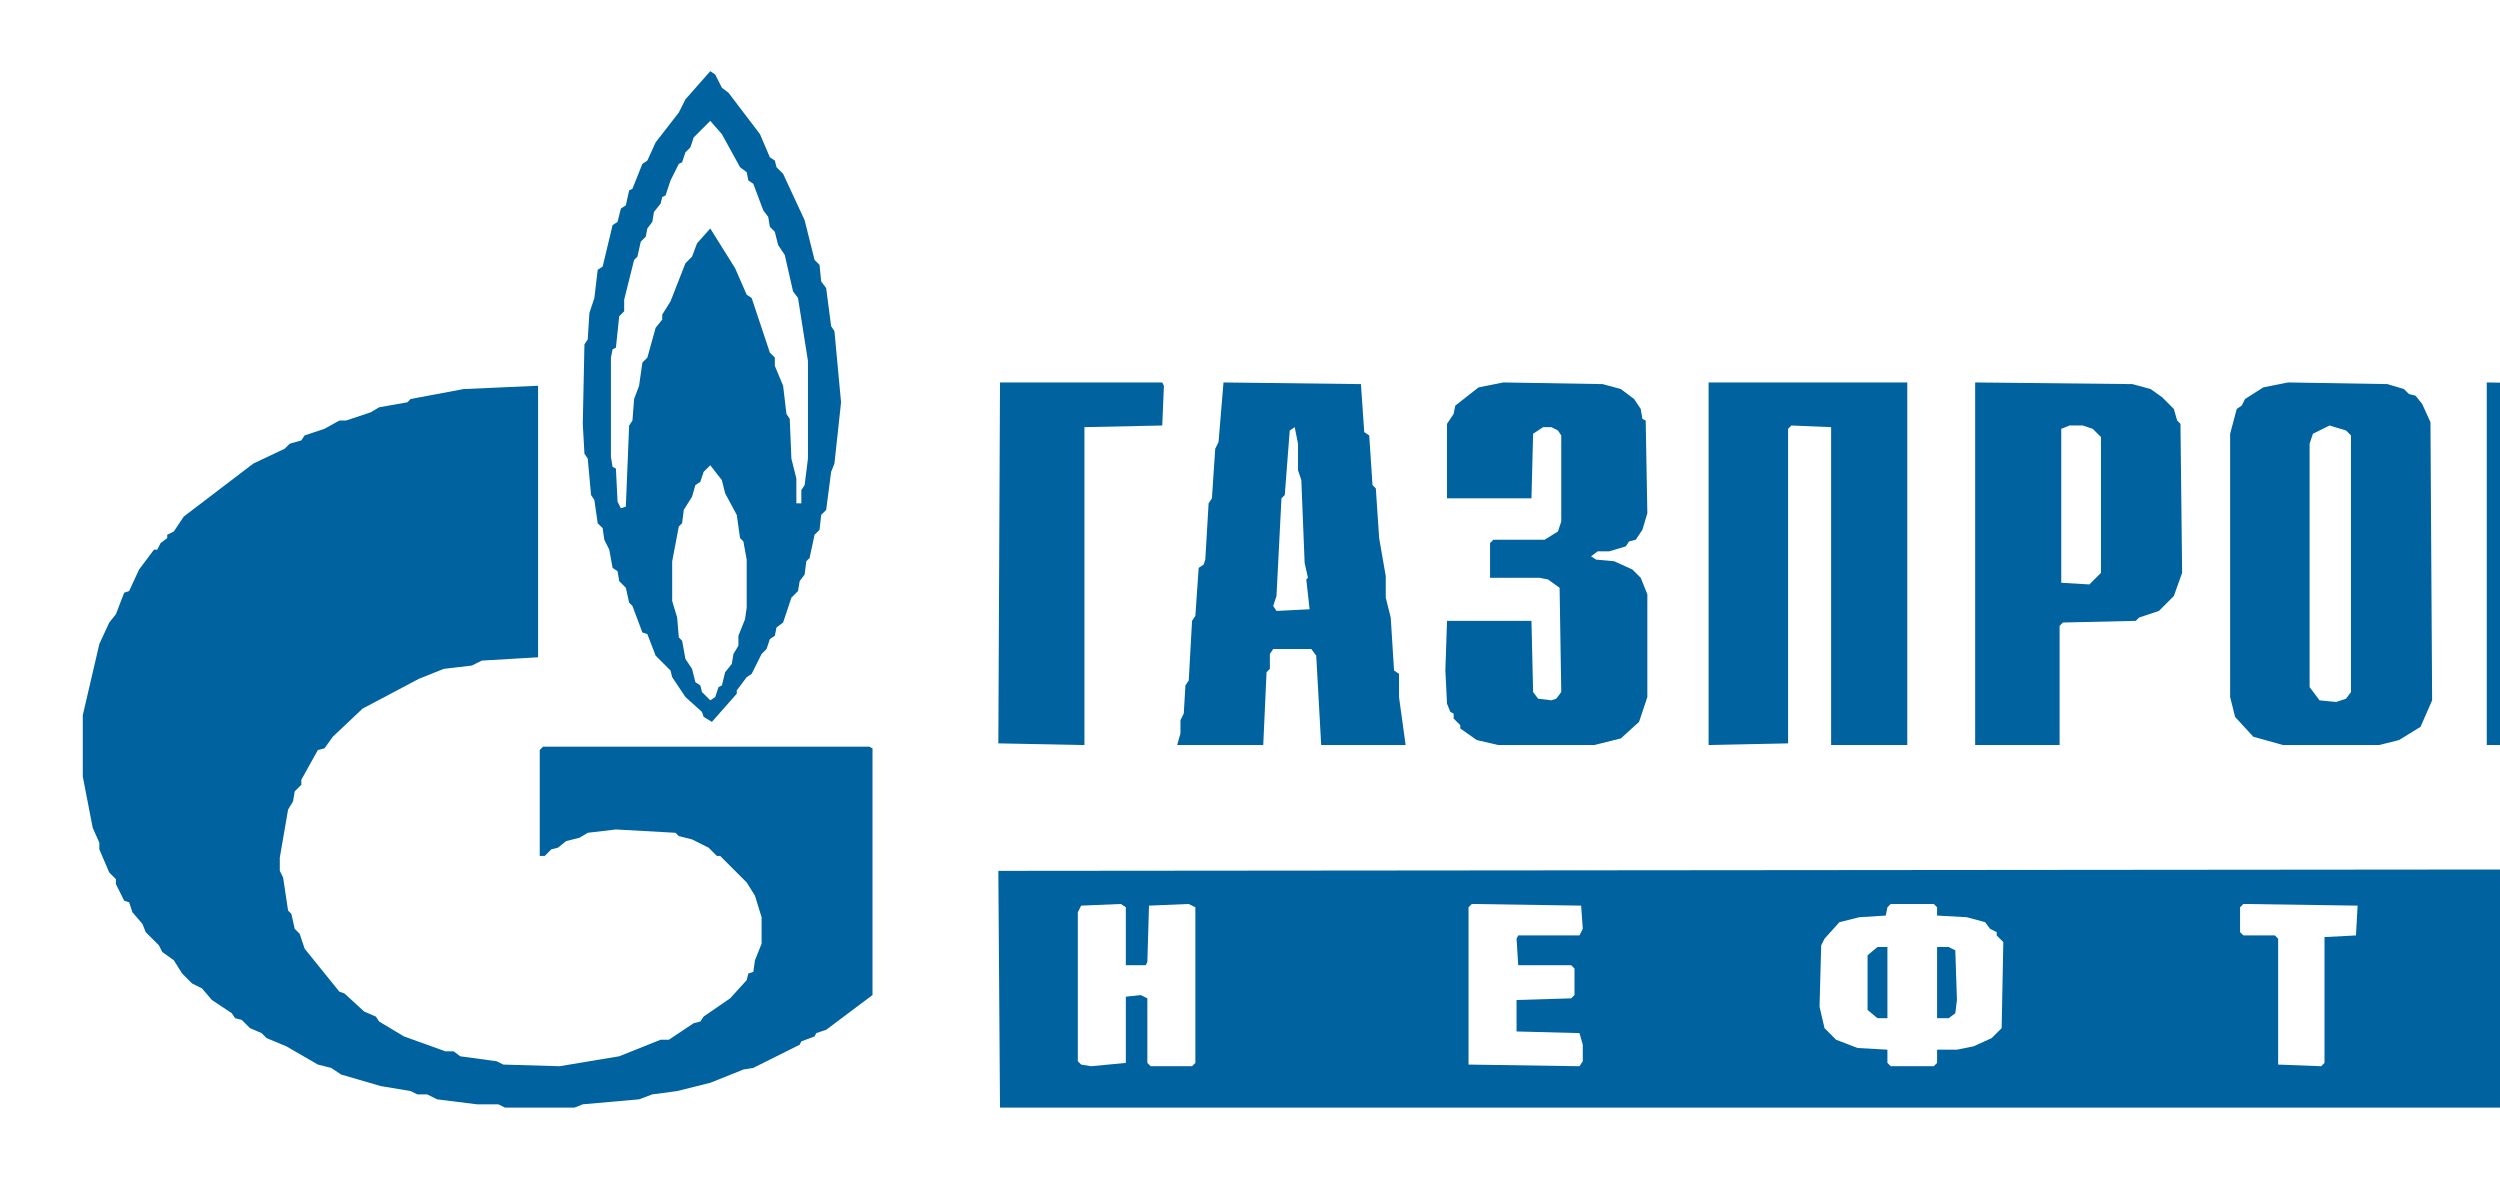
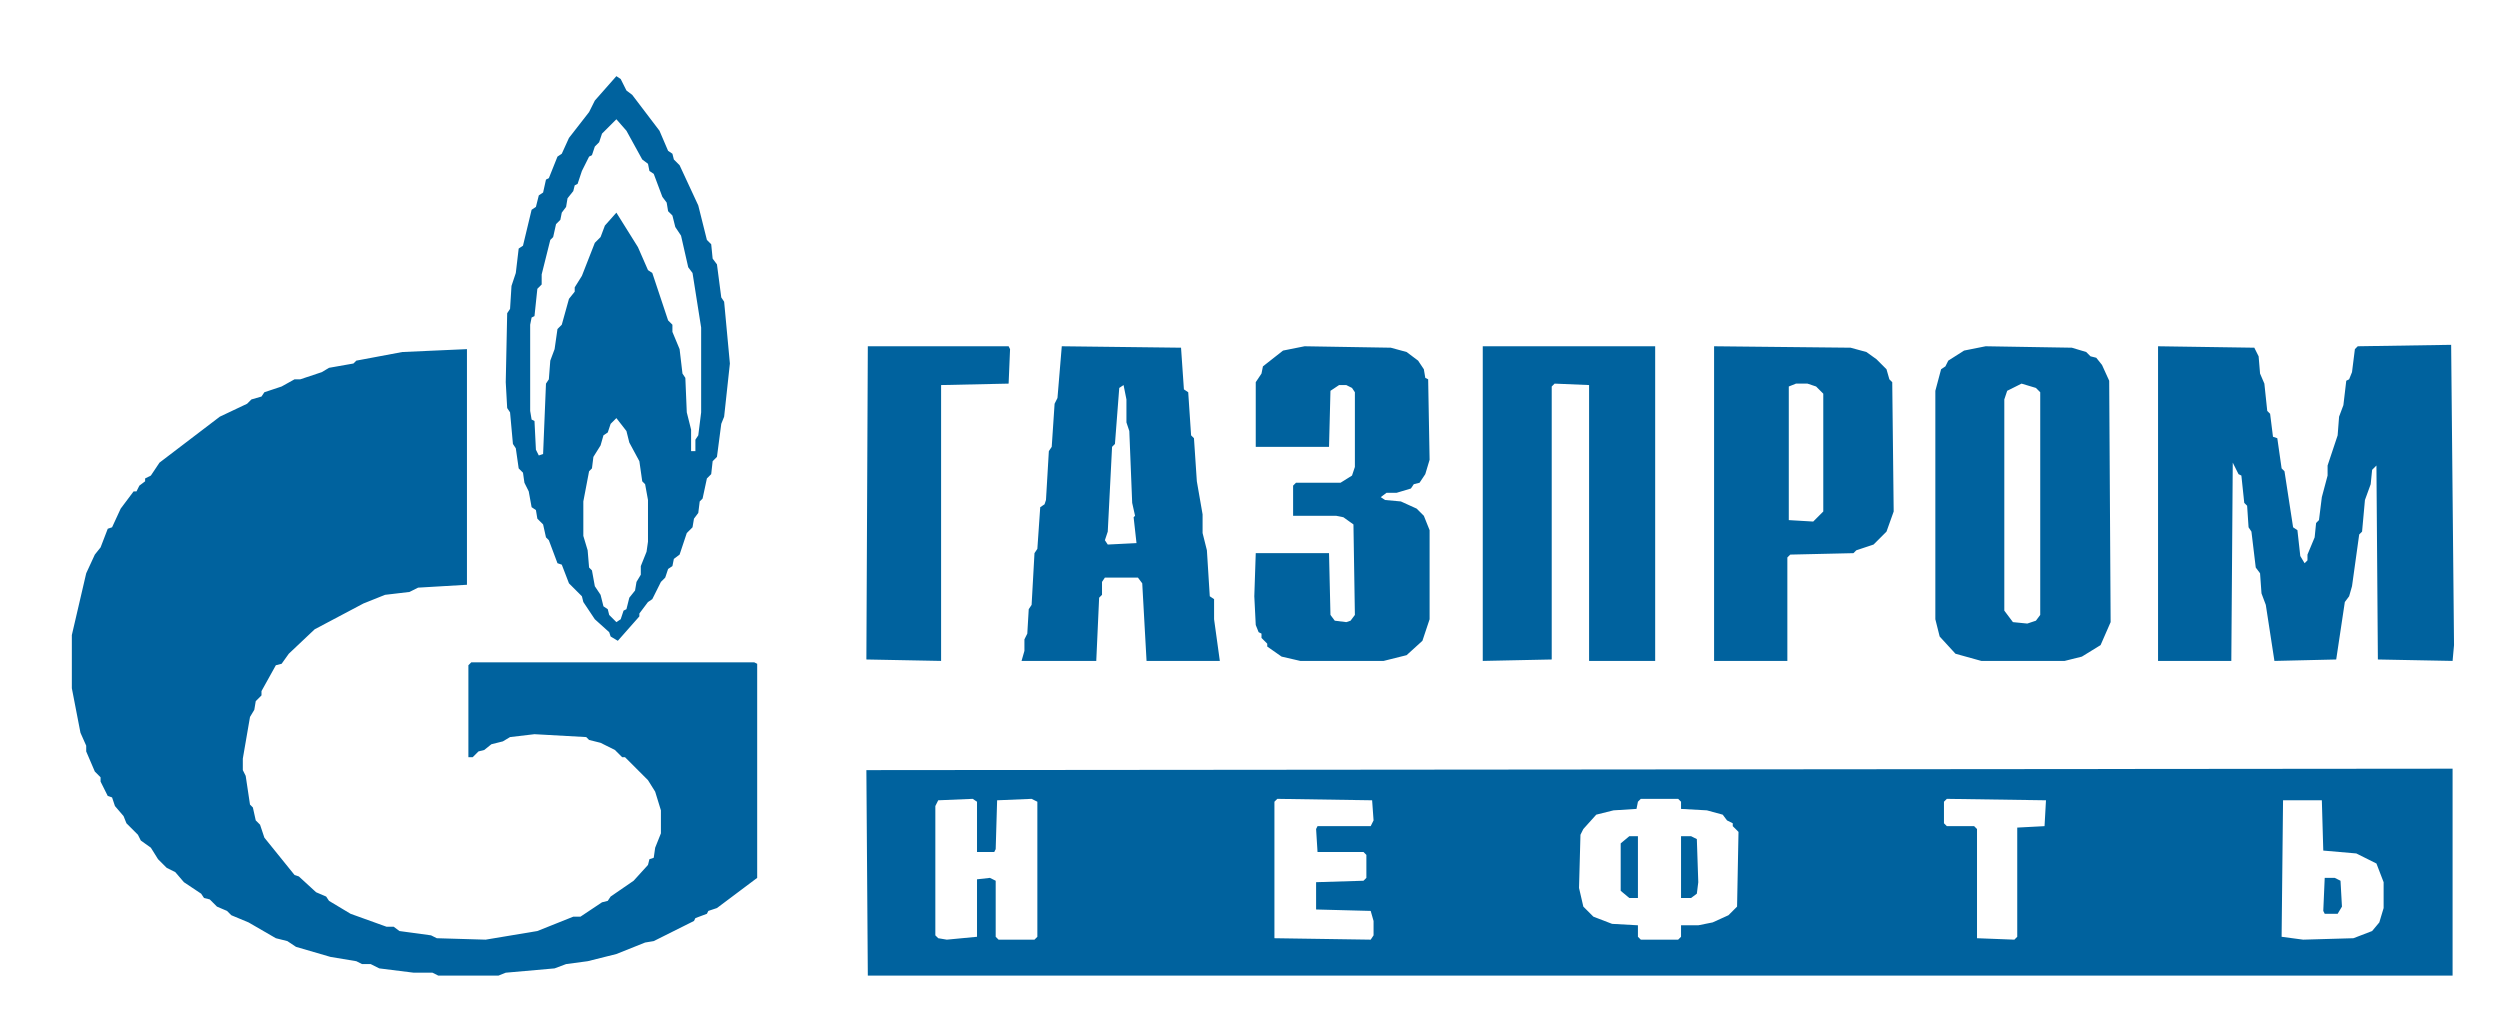
- <svg xmlns="http://www.w3.org/2000/svg" viewBox="60 170 1510 720">
+ <svg xmlns="http://www.w3.org/2000/svg" viewBox="60 160 1740 710">
  <path fill="#00629e" fill-rule="evenodd" d="M663,696 664,839 1767,839 1767,695Z M1649,717 1676,717 1677,752 1700,754 1714,761 1719,774 1719,792 1716,802 1711,808 1698,813 1663,814 1648,812Z M1678,771 1677,794 1678,796 1687,796 1690,791 1689,773 1685,771Z M1415,716 1484,717 1483,735 1464,736 1464,812 1462,814 1436,813 1436,737 1434,735 1415,735 1413,733 1413,718Z M1162,737 1171,727 1183,724 1199,723 1200,718 1202,716 1228,716 1230,718 1230,723 1248,724 1259,727 1262,731 1266,733 1266,735 1270,739 1269,791 1263,797 1252,802 1242,804 1230,804 1230,812 1228,814 1202,814 1200,812 1200,804 1182,803 1169,798 1162,791 1159,778 1160,741Z M1230,742 1230,785 1237,785 1241,782 1242,774 1241,744 1237,742Z M1194,742 1188,747 1188,780 1194,785 1200,785 1200,742Z M949,716 1015,717 1016,731 1014,735 977,735 976,737 977,753 1009,753 1011,755 1011,771 1009,773 976,774 976,793 1014,794 1016,801 1016,811 1014,814 947,813 947,718Z M713,717 737,716 740,718 740,753 752,753 753,751 754,717 778,716 782,718 782,812 780,814 755,814 753,812 753,773 749,771 740,772 740,812 719,814 713,813 711,811 711,721Z M171,482 165,491 161,493 161,495 157,498 155,502 153,502 144,514 138,527 135,528 130,541 126,546 120,559 110,602 110,639 116,670 120,679 120,683 126,697 130,701 130,704 135,714 138,715 140,721 146,728 148,733 156,741 158,745 165,750 170,758 176,764 182,767 188,774 200,782 202,785 206,786 211,791 218,794 221,797 233,802 252,813 260,815 266,819 290,826 308,829 312,831 318,831 324,834 348,837 361,837 365,839 407,839 412,837 446,834 454,831 469,829 489,824 509,816 515,815 543,801 544,799 552,796 553,794 559,792 587,771 587,622 585,621 388,621 386,623 386,687 389,687 393,683 397,682 402,678 410,676 415,673 432,671 468,673 470,675 478,677 488,682 493,687 495,687 511,703 516,711 520,724 520,740 516,750 515,757 512,758 511,762 501,773 485,784 483,787 479,788 464,798 459,798 434,808 398,814 364,813 360,811 338,808 334,805 329,805 304,796 289,787 287,784 280,781 268,770 265,769 244,743 241,734 238,731 236,722 234,720 231,700 229,696 229,688 234,659 237,654 238,648 242,644 242,641 252,623 256,622 261,615 279,598 313,580 328,574 345,572 351,569 385,567 385,403 340,405 308,411 306,413 289,416 284,419 269,424 265,424 256,429 244,433 242,436 235,438 232,441 213,450Z M1427,404 1416,411 1414,415 1411,417 1407,432 1407,591 1410,603 1421,615 1439,620 1497,620 1509,617 1522,609 1529,593 1528,425 1523,414 1519,409 1515,408 1512,405 1502,402 1442,401Z M1467,427 1477,430 1480,433 1480,588 1477,592 1471,594 1461,593 1455,585 1455,438 1457,432Z M1253,401 1253,620 1304,620 1304,548 1306,546 1350,545 1352,543 1364,539 1373,530 1378,516 1377,426 1375,424 1373,417 1366,410 1359,405 1348,402Z M1310,427 1318,427 1324,429 1329,434 1329,516 1322,523 1305,522 1305,429Z M1092,401 1092,620 1140,619 1140,429 1142,427 1166,428 1166,620 1212,620 1212,401Z M953,404 939,415 938,420 934,426 934,471 985,471 986,432 992,428 997,428 1001,430 1003,433 1003,485 1001,491 993,496 962,496 960,498 960,519 990,519 995,520 1002,525 1003,588 1000,592 997,593 989,592 986,588 985,545 934,545 933,575 934,595 936,600 938,601 938,604 942,608 942,610 952,617 965,620 1023,620 1039,616 1050,606 1055,591 1055,529 1051,519 1046,514 1035,509 1024,508 1021,506 1025,503 1032,503 1042,500 1044,497 1048,496 1052,490 1055,480 1054,424 1052,423 1051,417 1047,411 1039,405 1028,402 968,401Z M799,401 796,437 794,441 792,471 790,474 788,508 787,511 784,513 782,542 780,545 778,581 776,584 775,601 773,605 773,613 771,620 823,620 825,576 827,574 827,565 829,562 852,562 855,566 858,620 909,620 905,591 905,577 902,575 900,543 897,531 897,518 893,495 891,465 889,463 887,433 884,431 882,402Z M842,428 844,438 844,454 846,460 848,510 850,519 849,520 851,538 831,539 829,536 831,530 834,471 836,469 839,430Z M664,401 663,619 715,620 715,428 762,427 763,403 762,401Z M1766,400 1701,401 1699,403 1697,419 1695,424 1693,425 1691,442 1688,450 1687,463 1680,484 1680,491 1676,506 1674,522 1672,524 1671,534 1666,546 1666,550 1664,552 1661,547 1659,529 1656,527 1650,488 1648,486 1645,465 1642,464 1640,448 1638,446 1636,427 1633,420 1632,408 1629,402 1562,401 1562,620 1613,620 1614,482 1618,490 1620,491 1622,510 1624,512 1625,527 1627,530 1630,555 1633,559 1634,573 1637,581 1643,620 1686,619 1692,579 1695,575 1697,568 1702,532 1704,530 1706,508 1710,497 1711,487 1714,484 1715,619 1767,620 1768,609Z M489,213 474,230 470,238 456,256 451,267 448,269 442,284 440,285 438,294 435,296 433,304 430,306 424,331 421,333 419,350 416,359 415,375 413,378 412,426 413,444 415,447 417,469 419,472 421,486 424,489 425,496 428,502 430,513 433,515 434,521 438,525 440,534 442,536 448,552 451,553 456,566 465,575 466,579 474,591 484,600 485,603 490,606 505,589 505,587 511,579 514,577 520,565 523,562 525,556 528,554 529,549 533,546 538,531 542,527 543,521 546,517 547,509 549,507 552,493 555,490 556,481 559,478 562,455 564,450 568,413 564,370 562,367 559,344 556,340 555,330 552,327 546,303 533,275 529,271 528,267 525,265 519,251 500,226 496,223 492,215Z M489,451 496,460 498,468 505,481 507,495 509,497 511,508 511,537 510,544 506,554 506,560 503,565 502,571 498,576 496,584 494,585 492,591 489,593 484,588 483,584 480,582 478,574 474,568 472,557 470,555 469,543 466,533 466,509 470,488 472,486 473,478 478,470 480,463 483,461 485,455Z M489,243 496,251 507,271 511,274 512,279 515,281 521,297 524,301 525,307 528,310 530,318 534,324 539,346 542,350 548,388 548,447 546,463 544,466 544,474 541,474 541,459 538,447 537,423 535,420 533,403 528,391 528,386 525,383 514,350 511,348 504,332 489,308 481,317 478,325 474,329 465,352 460,360 460,363 456,368 451,386 448,389 446,403 443,411 442,424 440,427 438,476 435,477 433,473 432,453 430,452 429,446 429,386 430,381 432,380 434,361 437,358 437,351 443,327 445,325 447,316 450,313 451,308 454,304 455,298 459,293 460,289 462,288 465,279 470,269 472,268 474,262 477,259 479,253Z" />
</svg>
